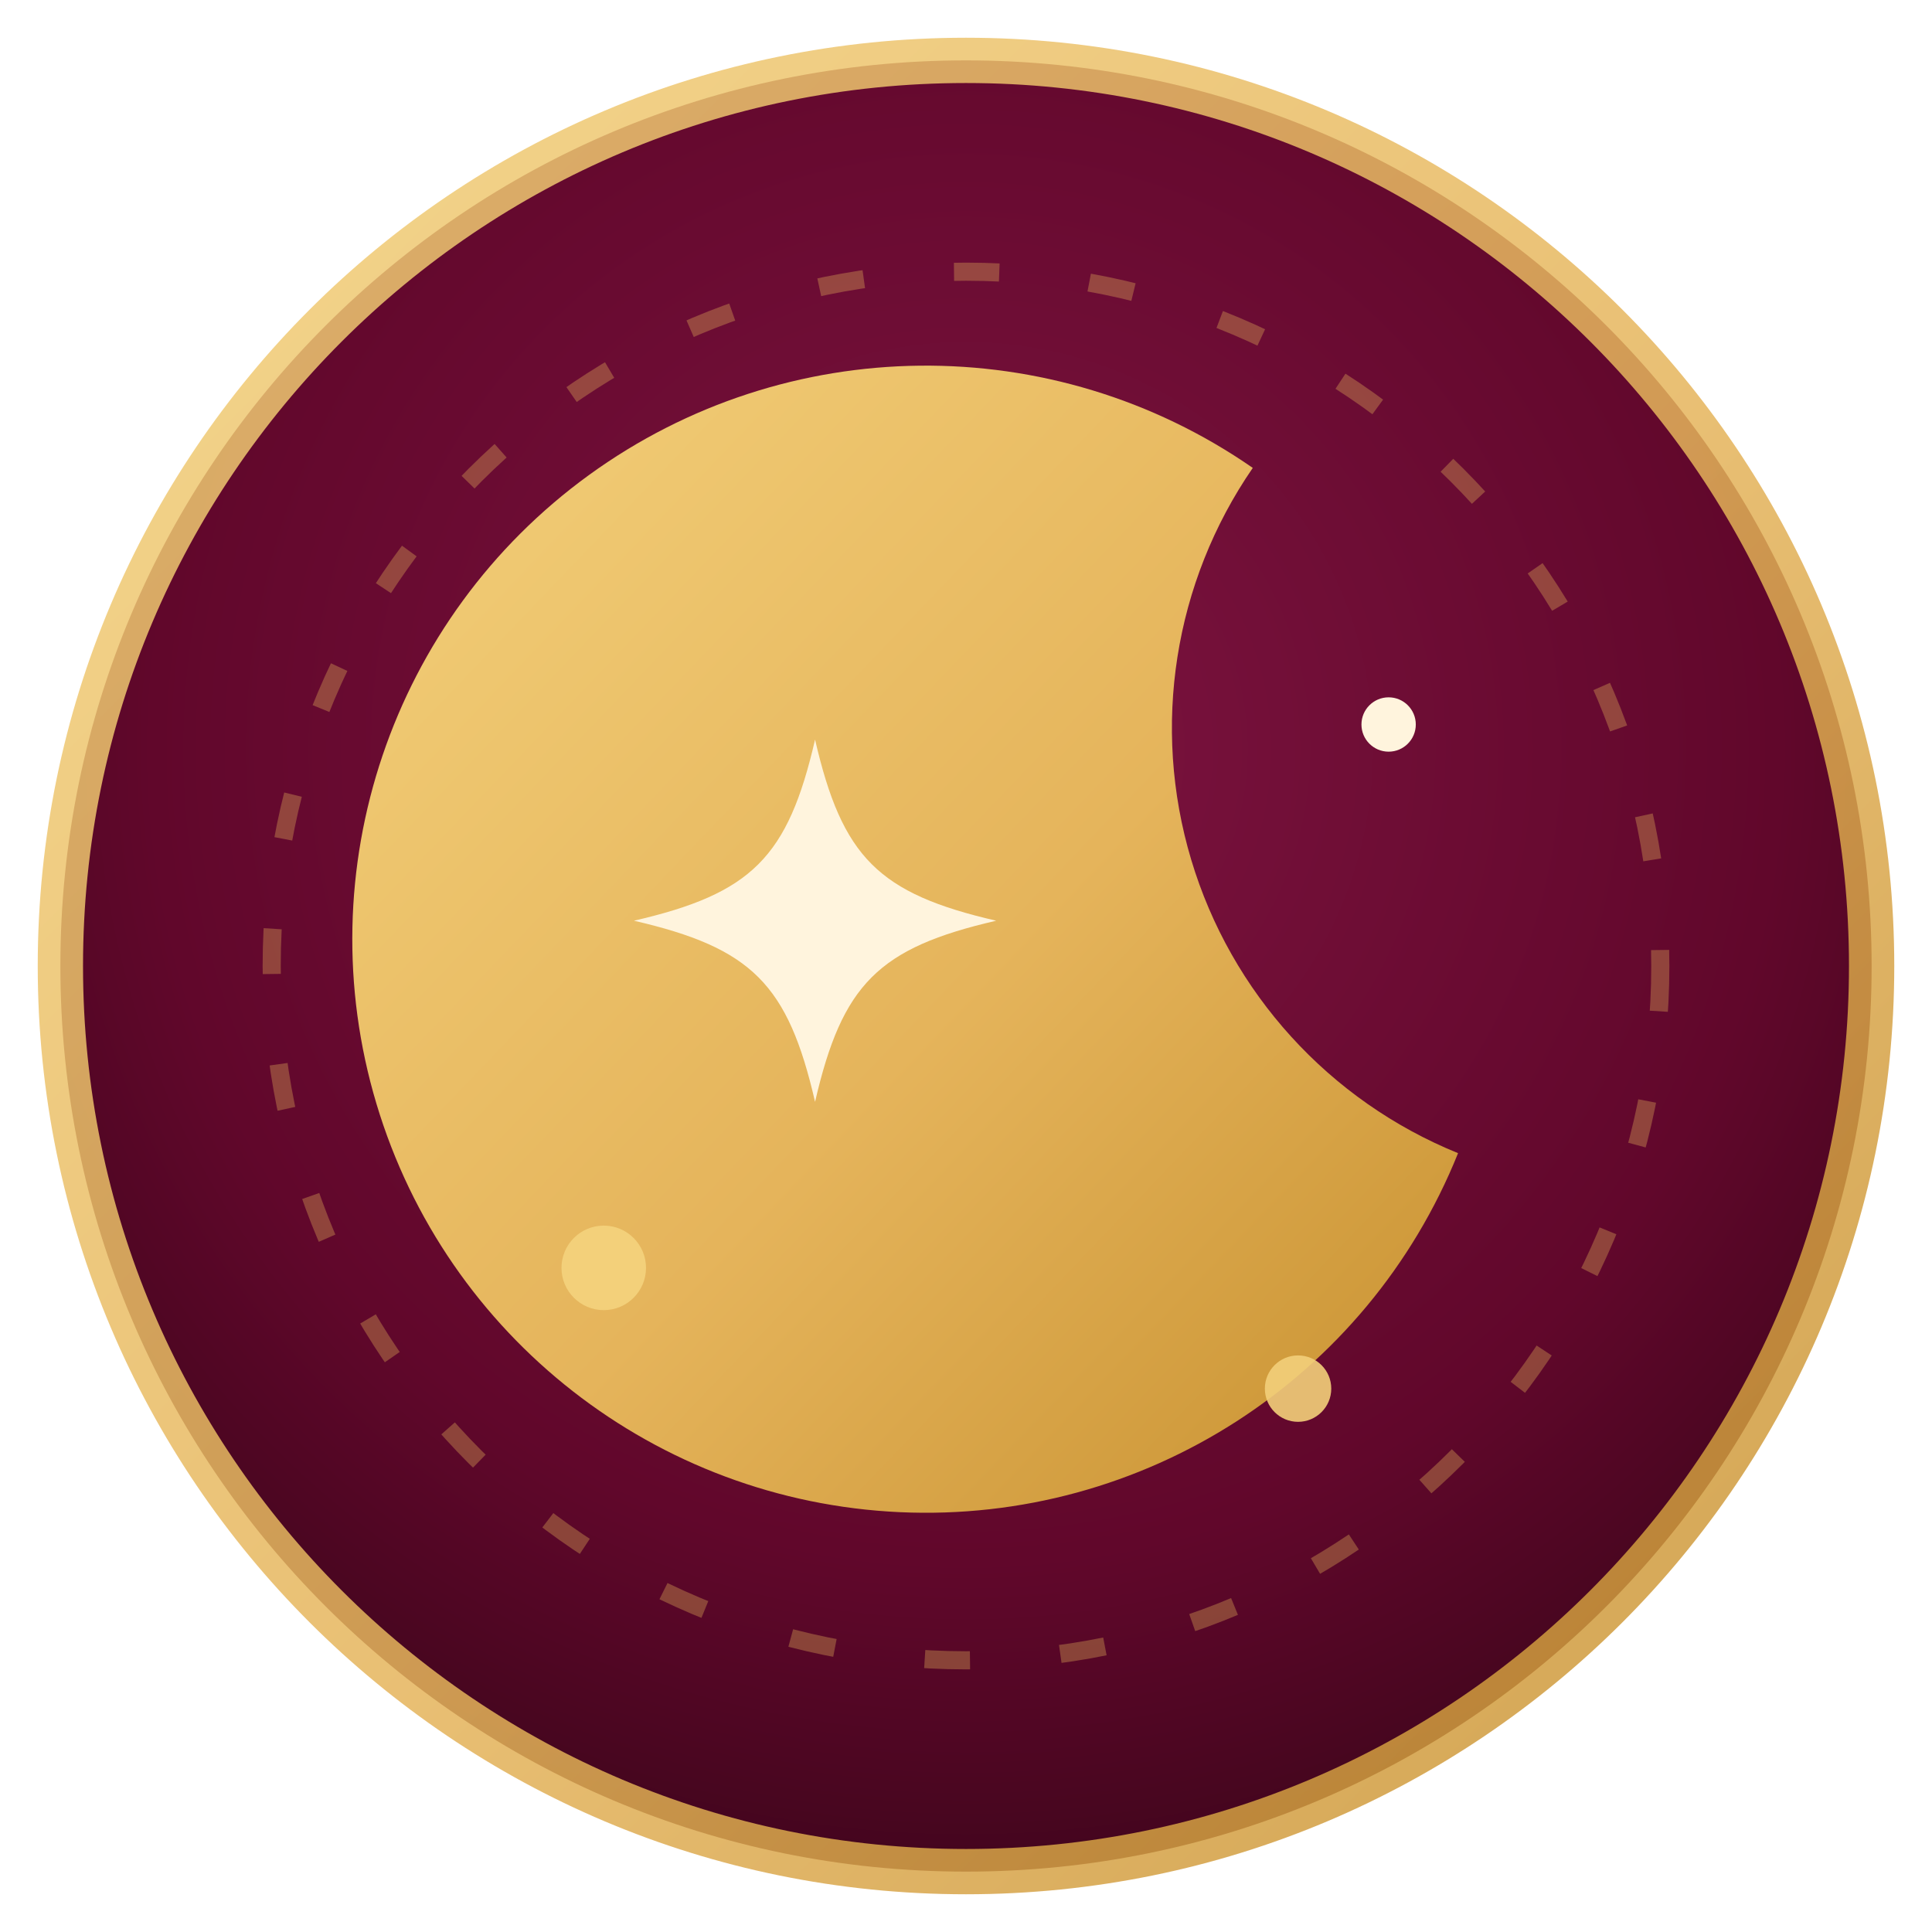
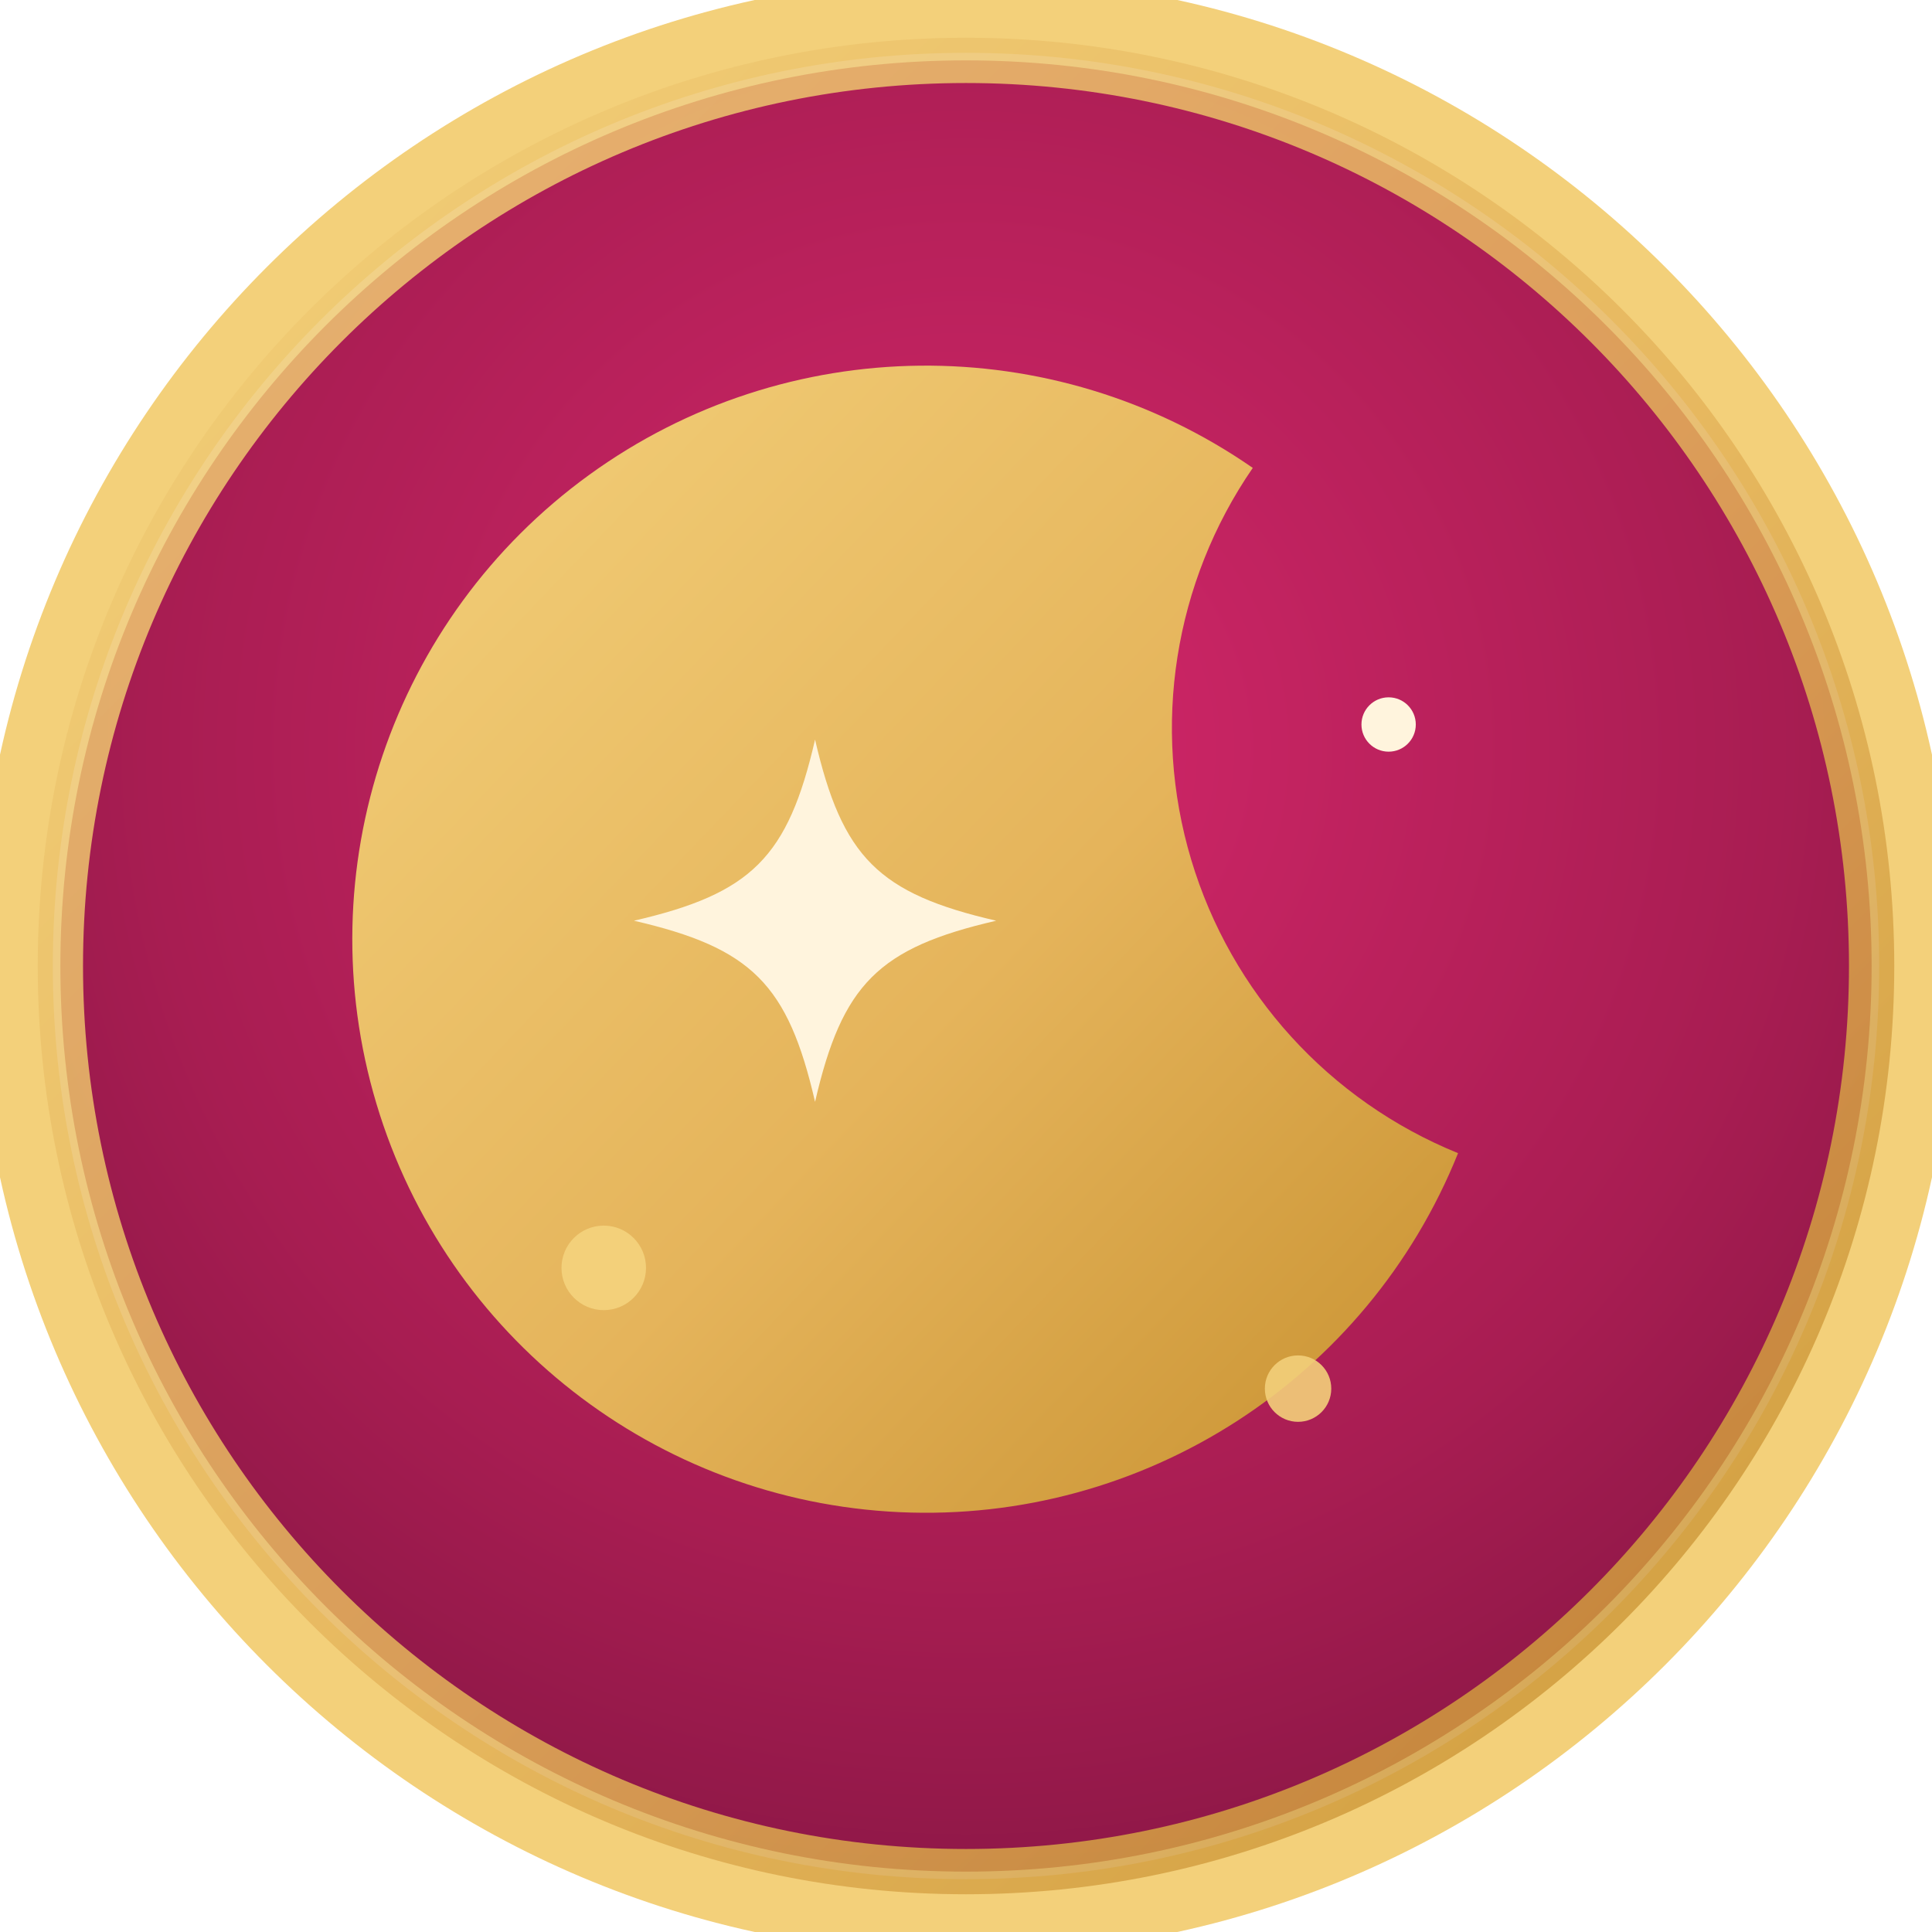
<svg xmlns="http://www.w3.org/2000/svg" width="64" height="64" viewBox="0 0 64 64" fill="none" role="img" aria-label="Vidhi logo">
  <defs>
    <radialGradient id="vidhiDisc" cx="50%" cy="38%" r="75%">
-       <stop offset="0%" stop-color="#7d1440" />
-       <stop offset="60%" stop-color="#61072B" />
-       <stop offset="100%" stop-color="#2c0413" />
+       <stop offset="0%" stop-color="#d4276a" />
+       <stop offset="60%" stop-color="#a81d52" />
+       <stop offset="100%" stop-color="#7d1440" />
    </radialGradient>
    <linearGradient id="vidhiGold" x1="0" y1="0" x2="1" y2="1">
      <stop offset="0%" stop-color="#F3D07A" />
      <stop offset="55%" stop-color="#E5B45B" />
      <stop offset="100%" stop-color="#C7902F" />
    </linearGradient>
  </defs>
+   <circle cx="32" cy="32" r="31.5" fill="none" stroke="#F3D07A" stroke-width="2.5" />
  <circle cx="32" cy="32" r="30" fill="url(#vidhiDisc)" />
  <circle cx="32" cy="32" r="30" fill="none" stroke="url(#vidhiGold)" stroke-width="1.5" stroke-opacity="0.85" />
-   <circle cx="32" cy="32" r="23" fill="none" stroke="#E5B45B" stroke-width="0.6" stroke-opacity="0.35" stroke-dasharray="1.5 3" />
  <path d="M41.5 15.5a19 19 0 1 0 6.8 22.7A15.2 15.2 0 0 1 41.5 15.5z" fill="url(#vidhiGold)" />
  <path d="M27 24.5c.9 3.9 2.1 5.1 6 6-3.9.9-5.1 2.1-6 6-.9-3.9-2.1-5.1-6-6 3.9-.9 5.1-2.1 6-6z" fill="#FFF4DD" />
  <circle cx="20" cy="42" r="1.4" fill="#F3D07A" />
  <circle cx="43" cy="46" r="1.1" fill="#F3D07A" fill-opacity="0.9" />
  <circle cx="46" cy="24" r="0.9" fill="#FFF4DD" />
</svg>
